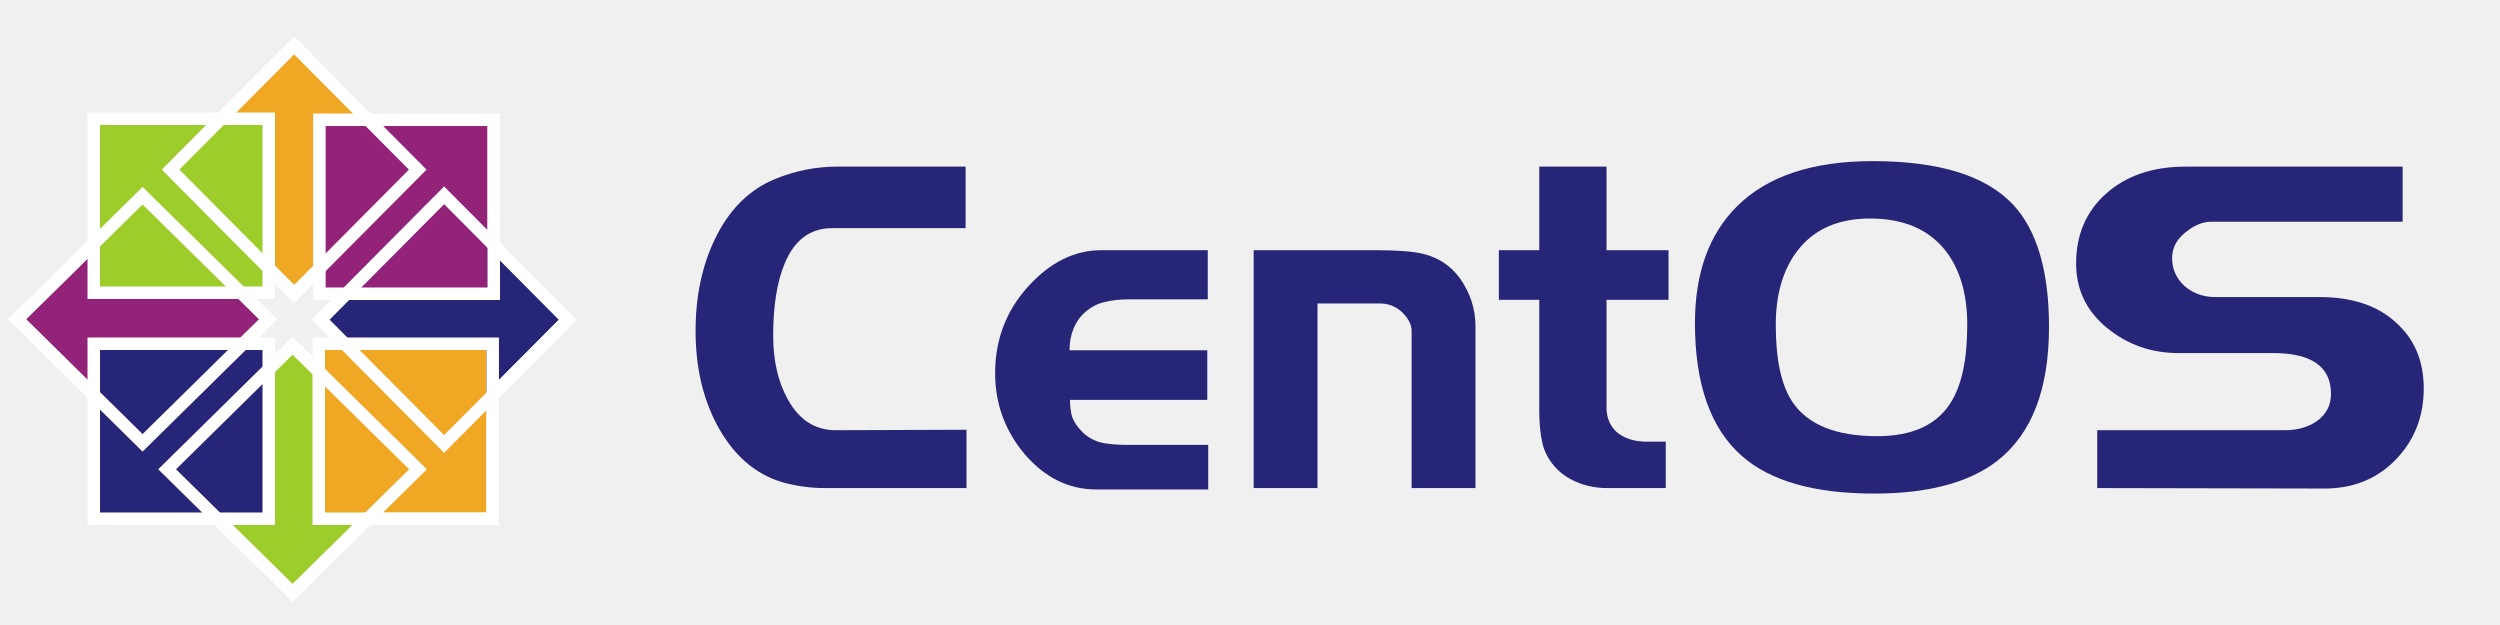
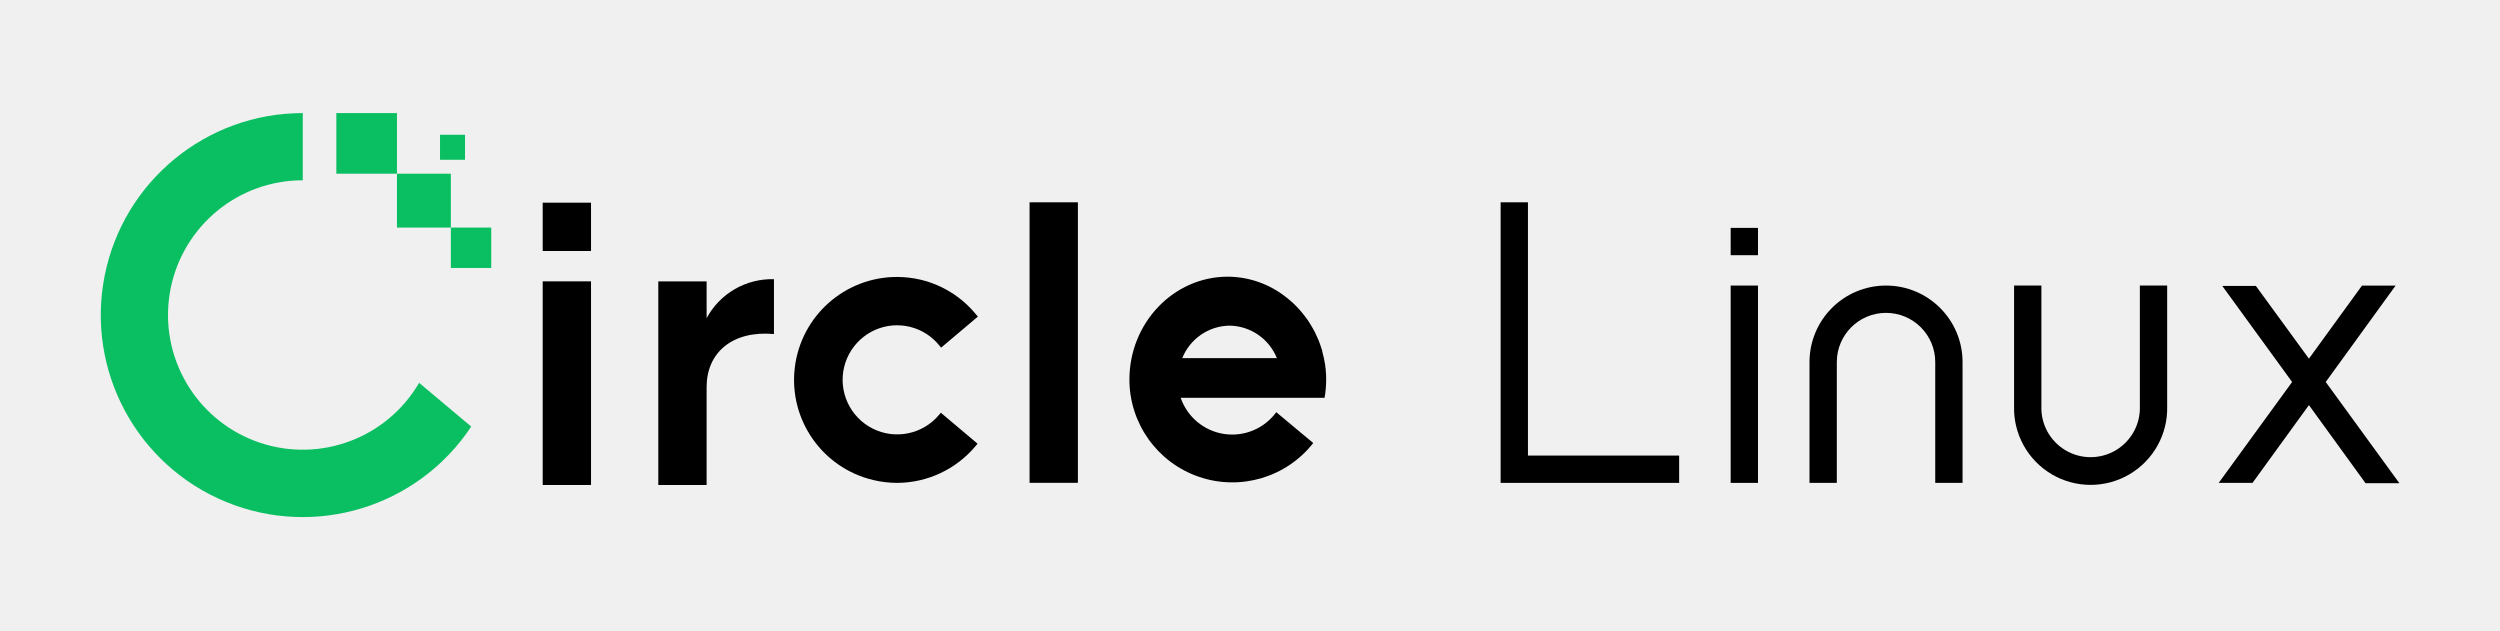
- <svg xmlns="http://www.w3.org/2000/svg" width="200" height="50" id="svg10573" version="1.1">
-   <defs id="defs10575" />
-   <g id="layer1" transform="translate(711.5303,-2237.039)">
-     <g xml:space="default" transform="matrix(0.694854,0,0,0.694854,-221.4392,698.5349)" style="font-size:52.869px;font-style:normal;font-weight:normal;line-height:833%;letter-spacing:0px;word-spacing:0px;fill:#262577;fill-opacity:1;stroke:none;font-family:Sans" id="text12404">
-       <path xml:space="default" d="m -594.038,2270.332 -16.337,0 q -2.485,0 -4.917,-0.687 -4.705,-1.427 -7.455,-6.556 -2.485,-4.653 -2.485,-10.838 0,-5.974 2.221,-10.574 2.432,-5.075 6.926,-6.926 3.489,-1.427 7.137,-1.427 l 14.803,0 0,7.085 -15.385,0 q -3.754,0 -5.446,4.071 -1.322,3.172 -1.322,8.3 0,4.335 1.692,7.349 1.956,3.542 5.498,3.542 l 15.068,-0.053 0,6.714 z" style="font-variant:normal;font-stretch:normal;fill:#262577;font-family:Denmark;-inkscape-font-specification:Denmark;fill-opacity:1" id="path4186" />
-       <path d="m -566.211,2270.491 -12.9,0 c -3.137,0 -5.869,-1.339 -8.195,-4.018 -2.291,-2.714 -3.437,-5.833 -3.437,-9.358 0,-3.842 1.251,-7.155 3.754,-9.939 2.538,-2.82 5.357,-4.23 8.459,-4.23 l 12.266,0 0,5.657 -8.988,0 c -1.128,0 -2.097,0.106 -2.908,0.317 -0.775,0.176 -1.498,0.546 -2.168,1.11 -1.234,1.057 -1.85,2.64 -1.85,4.437 l 15.861,0 0,5.71 -15.808,0 c 0,0.846 0.088,1.414 0.264,2.013 0.211,0.564 0.617,1.145 1.216,1.745 0.599,0.564 1.304,0.952 2.115,1.163 0.846,0.176 1.868,0.264 3.066,0.264 l 9.252,0 z" style="font-variant:normal;font-stretch:normal;fill:#262577;font-family:Denmark;-inkscape-font-specification:Denmark;fill-opacity:1" id="path4188" xml:space="default" />
-       <path d="m -535.442,2270.332 -7.349,0 0,-18.029 q 0,-0.687 -0.317,-1.216 -0.317,-0.582 -0.899,-1.11 -1.057,-0.899 -2.432,-0.899 l -7.19,0 0,21.253 -7.349,0 0,-27.386 14.063,0 q 3.754,0 5.446,0.423 2.643,0.634 4.23,2.802 1.798,2.538 1.798,5.551 l 0,18.61 z" style="font-variant:normal;font-stretch:normal;fill:#262577;font-family:Denmark;-inkscape-font-specification:Denmark;fill-opacity:1" id="path4190" xml:space="default" />
-       <path d="m -513.216,2248.656 -7.137,0 0,12.424 c 0,1.128 0.388,2.062 1.163,2.802 0.881,0.74 2.044,1.11 3.489,1.11 l 2.168,0 0,5.34 -6.82,0 c -2.044,0 -4.289,-0.74 -5.734,-2.22 -0.846,-0.881 -1.392,-1.851 -1.639,-2.908 -0.247,-1.057 -0.37,-2.309 -0.37,-3.754 l 0,-12.794 -4.653,0 0,-5.71 4.653,0 0,-9.622 7.743,0 0,9.622 7.137,0 z" style="font-variant:normal;font-stretch:normal;fill:#262577;font-family:Denmark;-inkscape-font-specification:Denmark;fill-opacity:1" id="path4192" xml:space="default" />
-       <path d="m -469.409,2251.775 q 0,10.785 -5.974,15.438 -4.864,3.754 -14.169,3.754 -10.31,0 -15.226,-4.335 -5.393,-4.758 -5.393,-15.279 0,-8.618 4.811,-13.429 5.234,-5.234 15.649,-5.234 11.473,0 16.178,5.023 4.124,4.441 4.124,14.063 z m -9.411,-0.211 q 0,-5.446 -2.591,-8.671 -2.908,-3.595 -8.618,-3.595 -5.604,0 -8.459,3.86 -2.379,3.225 -2.379,8.406 0,5.974 1.903,8.829 2.643,3.965 9.781,3.965 6.027,0 8.459,-3.859 1.903,-3.014 1.903,-8.935 z" style="font-variant:normal;font-stretch:normal;fill:#262577;font-family:Denmark;-inkscape-font-specification:Denmark;fill-opacity:1" id="path4194" xml:space="default" />
-       <path d="m -426.264,2258.86 q 0,4.864 -3.225,8.195 -3.225,3.331 -8.195,3.331 l -26.17,-0.053 0,-6.662 21.571,0 q 2.168,0 3.648,-1.004 1.692,-1.163 1.692,-3.172 0,-4.705 -6.662,-4.705 l -10.891,0 q -4.705,0 -8.248,-2.908 -3.542,-2.908 -3.542,-7.402 0,-4.97 3.437,-8.036 3.489,-3.119 9.146,-3.119 l 25.007,0 0,6.344 -22.047,0 q -1.48,0 -3.014,1.269 -1.48,1.216 -1.48,2.908 0,1.903 1.427,3.225 1.48,1.269 3.542,1.269 l 12.001,0 q 5.604,0 8.776,2.908 3.225,2.855 3.225,7.613 z" style="font-variant:normal;font-stretch:normal;fill:#262577;font-family:Denmark;-inkscape-font-specification:Denmark;fill-opacity:1" id="path4196" xml:space="default" />
-     </g>
-     <rect style="color:#000000;color-interpolation:sRGB;color-interpolation-filters:linearRGB;fill:#932279;fill-opacity:1;fill-rule:nonzero;stroke:#ffffff;stroke-width:1;stroke-miterlimit:4;stroke-dasharray:none;marker:none;visibility:visible;display:inline;overflow:visible;enable-background:accumulate;clip-rule:nonzero;color-rendering:auto;image-rendering:auto;shape-rendering:auto;text-rendering:auto" id="rect4180" width="14.086" height="14.086" x="2096.544" y="-1127.996" transform="matrix(-0.7124968,0.7016754,-0.7124968,-0.7016754,0,0)" xml:space="default" />
-     <rect transform="matrix(-0.7049458,-0.7092612,0.7049458,-0.7092612,0,0)" y="-2081.579" x="-1105.62" height="14.024" width="14.024" id="rect4182" style="color:#000000;color-interpolation:sRGB;color-interpolation-filters:linearRGB;fill:#efa724;fill-opacity:1;fill-rule:nonzero;stroke:#ffffff;stroke-width:1;stroke-miterlimit:4;stroke-dasharray:none;marker:none;visibility:visible;display:inline;overflow:visible;enable-background:accumulate;clip-rule:nonzero;color-rendering:auto;image-rendering:auto;shape-rendering:auto;text-rendering:auto" xml:space="default" />
-     <rect transform="matrix(-0.7124968,0.7016754,-0.7124968,-0.7016754,0,0)" y="-1144.968" x="2096.675" height="14.086" width="14.086" id="rect4184" style="color:#000000;color-interpolation:sRGB;color-interpolation-filters:linearRGB;fill:#9ccd2a;fill-opacity:1;fill-rule:nonzero;stroke:#ffffff;stroke-width:1;stroke-miterlimit:4;stroke-dasharray:none;marker:none;visibility:visible;display:inline;overflow:visible;enable-background:accumulate;clip-rule:nonzero;color-rendering:auto;image-rendering:auto;shape-rendering:auto;text-rendering:auto" xml:space="default" />
-     <rect style="color:#000000;color-interpolation:sRGB;color-interpolation-filters:linearRGB;fill:#262577;fill-opacity:1;fill-rule:nonzero;stroke:#ffffff;stroke-width:1;stroke-miterlimit:4;stroke-dasharray:none;marker:none;visibility:visible;display:inline;overflow:visible;enable-background:accumulate;clip-rule:nonzero;color-rendering:auto;image-rendering:auto;shape-rendering:auto;text-rendering:auto" id="rect4186" width="14.024" height="14.024" x="-1122.591" y="-2081.529" transform="matrix(-0.7049458,-0.7092612,0.7049458,-0.7092612,0,0)" xml:space="default" />
-     <rect style="color:#000000;color-interpolation:sRGB;color-interpolation-filters:linearRGB;fill:#fce94f;stroke:none;stroke-width:1;marker:none;visibility:visible;display:inline;overflow:visible;enable-background:accumulate;clip-rule:nonzero;color-rendering:auto;image-rendering:auto;shape-rendering:auto;text-rendering:auto" id="rect4188" width="13.499" height="13.437" x="-703.53" y="2247.014" xml:space="default" />
-     <rect y="2264.539" x="-686.03" height="13.5" width="13.401" id="rect4190" style="color:#000000;color-interpolation:sRGB;color-interpolation-filters:linearRGB;fill:#efa724;fill-opacity:1;stroke:none;stroke-width:1;marker:none;visibility:visible;display:inline;overflow:visible;enable-background:accumulate;clip-rule:nonzero;color-rendering:auto;image-rendering:auto;shape-rendering:auto;text-rendering:auto" xml:space="default" />
-     <rect style="color:#000000;color-interpolation:sRGB;color-interpolation-filters:linearRGB;fill:#932279;fill-opacity:1;stroke:none;stroke-width:1;marker:none;visibility:visible;display:inline;overflow:visible;enable-background:accumulate;clip-rule:nonzero;color-rendering:auto;image-rendering:auto;shape-rendering:auto;text-rendering:auto" id="rect4192" width="13.446" height="13.432" x="-685.976" y="2247.107" xml:space="default" />
-     <rect y="2246.539" x="-704.03" height="13.918" width="13.999" id="rect4168" style="color:#000000;color-interpolation:sRGB;color-interpolation-filters:linearRGB;fill:#9ccd2a;fill-opacity:1;stroke:#ffffff;stroke-width:1;stroke-miterlimit:4;stroke-dasharray:none;marker:none;visibility:visible;display:inline;overflow:visible;enable-background:accumulate;clip-rule:nonzero;color-rendering:auto;image-rendering:auto;shape-rendering:auto;text-rendering:auto" xml:space="default" />
-     <rect style="color:#000000;color-interpolation:sRGB;color-interpolation-filters:linearRGB;fill:none;stroke:#ffffff;stroke-width:1;stroke-miterlimit:4;stroke-dasharray:none;marker:none;visibility:visible;display:inline;overflow:visible;enable-background:accumulate;clip-rule:nonzero;color-rendering:auto;image-rendering:auto;shape-rendering:auto;text-rendering:auto" id="rect4170" width="13.914" height="14" x="-686.03" y="2264.539" xml:space="default" />
-     <rect y="2246.621" x="-685.98" height="13.918" width="13.95" id="rect4172" style="color:#000000;color-interpolation:sRGB;color-interpolation-filters:linearRGB;fill:none;stroke:#ffffff;stroke-width:1;stroke-miterlimit:4;stroke-dasharray:none;marker:none;visibility:visible;display:inline;overflow:visible;enable-background:accumulate;clip-rule:nonzero;color-rendering:auto;image-rendering:auto;shape-rendering:auto;text-rendering:auto" xml:space="default" />
-     <rect style="color:#000000;color-interpolation:sRGB;color-interpolation-filters:linearRGB;fill:#262577;fill-opacity:1;stroke:#ffffff;stroke-width:1;stroke-miterlimit:4;stroke-dasharray:none;marker:none;visibility:visible;display:inline;overflow:visible;enable-background:accumulate;clip-rule:nonzero;color-rendering:auto;image-rendering:auto;shape-rendering:auto;text-rendering:auto" id="rect4174" width="13.999" height="13.999" x="-704.029" y="2264.54" xml:space="default" />
-     <rect transform="matrix(-0.7124968,0.7016754,-0.7124968,-0.7016754,0,0)" y="-1127.996" x="2096.544" height="14.086" width="14.086" id="rect4208" style="color:#000000;color-interpolation:sRGB;color-interpolation-filters:linearRGB;fill:none;stroke:#ffffff;stroke-width:1;stroke-miterlimit:4;stroke-dasharray:none;marker:none;visibility:visible;display:inline;overflow:visible;enable-background:accumulate;clip-rule:nonzero;color-rendering:auto;image-rendering:auto;shape-rendering:auto;text-rendering:auto" xml:space="default" />
-     <rect style="color:#000000;color-interpolation:sRGB;color-interpolation-filters:linearRGB;fill:none;stroke:#ffffff;stroke-width:1;stroke-miterlimit:4;stroke-dasharray:none;marker:none;visibility:visible;display:inline;overflow:visible;enable-background:accumulate;clip-rule:nonzero;color-rendering:auto;image-rendering:auto;shape-rendering:auto;text-rendering:auto" id="rect4210" width="14.024" height="14.024" x="-1105.62" y="-2081.579" transform="matrix(-0.7049458,-0.7092612,0.7049458,-0.7092612,0,0)" xml:space="default" />
-     <rect style="color:#000000;color-interpolation:sRGB;color-interpolation-filters:linearRGB;fill:none;stroke:#ffffff;stroke-width:1;stroke-miterlimit:4;stroke-dasharray:none;marker:none;visibility:visible;display:inline;overflow:visible;enable-background:accumulate;clip-rule:nonzero;color-rendering:auto;image-rendering:auto;shape-rendering:auto;text-rendering:auto" id="rect4212" width="14.086" height="14.086" x="2096.675" y="-1144.968" transform="matrix(-0.7124968,0.7016754,-0.7124968,-0.7016754,0,0)" xml:space="default" />
-     <rect transform="matrix(-0.7049458,-0.7092612,0.7049458,-0.7092612,0,0)" y="-2081.529" x="-1122.591" height="14.024" width="14.024" id="rect4214" style="color:#000000;color-interpolation:sRGB;color-interpolation-filters:linearRGB;fill:none;stroke:#ffffff;stroke-width:1;stroke-miterlimit:4;stroke-dasharray:none;marker:none;visibility:visible;display:inline;overflow:visible;enable-background:accumulate;clip-rule:nonzero;color-rendering:auto;image-rendering:auto;shape-rendering:auto;text-rendering:auto" xml:space="default" />
+ <svg xmlns="http://www.w3.org/2000/svg" viewBox="0 0 476 120">
+   <defs>
+     <style>.cls-1{fill:none;}.cls-2{fill:#0abf61;}</style>
+   </defs>
+   <g id="图层_2" data-name="图层 2">
+     <rect class="cls-1" x="-0.2" y="0.29" width="476" height="120.01" />
+   </g>
+   <g id="图层_1" data-name="图层 1">
+     <rect x="329.52" y="54.37" width="5.2" height="37.57" />
+     <rect x="329.52" y="43.39" width="5.2" height="5.2" />
+     <polygon points="290.92 38.52 285.72 38.52 285.72 86.74 285.72 91.94 290.92 91.94 319.71 91.94 319.71 86.74 290.92 86.74 290.92 38.52" />
+     <path d="M359.1,54.37a14.57,14.57,0,0,0-14.57,14.57v23h5.2v-23a9.37,9.37,0,0,1,18.74,0v23h5.2v-23A14.57,14.57,0,0,0,359.1,54.37Z" />
+     <path d="M407.43,77.36a9.38,9.38,0,1,1-18.75,0v-23h-5.2v23a14.58,14.58,0,1,0,29.15,0v-23h-5.2Z" />
+     <polygon points="442.84 72.76 442.82 72.73 442.84 72.7 456.12 54.38 449.72 54.38 439.64 68.26 439.62 68.29 429.52 54.44 423.12 54.44 436.42 72.73 422.44 91.94 428.88 91.94 439.62 77.13 439.64 77.16 450.4 92 456.84 92 442.84 72.76" />
+     <path d="M170.82,61.94a10.17,10.17,0,0,1,2.44.29,10.31,10.31,0,0,1,5.54,3.49l.39.47,7-5.91-.39-.45a19.43,19.43,0,0,0-10.41-6.55,19.88,19.88,0,0,0-4.6-.55,19.6,19.6,0,0,0-4.57,38.66,19.88,19.88,0,0,0,4.6.55,19.56,19.56,0,0,0,14.92-7l.39-.46-7-5.9-.38.46a10.39,10.39,0,1,1-7.93-17.11Z" />
+     <rect x="103.33" y="38.59" width="9.2" height="9.2" />
+     <rect x="103.33" y="53.57" width="9.2" height="38.77" />
+     <rect x="196.03" y="38.52" width="9.2" height="53.41" />
+     <path d="M252.2,75.74a20.11,20.11,0,0,0,.3-3.41h0c0-.61,0-1.22-.08-1.81,0-.2,0-.38-.07-.57,0-.42-.11-.82-.18-1.23l-.12-.62c-.08-.4-.18-.78-.29-1.17,0-.19-.09-.38-.15-.56-.16-.53-.34-1.05-.54-1.55l-.27-.61c-.14-.31-.27-.62-.42-.91s-.27-.51-.41-.76-.25-.45-.39-.67-.33-.54-.5-.8l-.34-.47a20.2,20.2,0,0,0-2.47-2.83l-.16-.15c-.32-.29-.66-.58-1-.85l-.12-.09a18,18,0,0,0-11.22-4c-10.33,0-18.73,8.8-18.73,19.6h0a19.59,19.59,0,0,0,35,12.07L243,78.48a10.38,10.38,0,0,1-18.2-2.74H252.2ZM234.12,62a9.89,9.89,0,0,1,9,6.19H225.1A9.86,9.86,0,0,1,234.12,62Z" />
+     <path d="M134.54,60.58v-7h-9.2V92.34h9.2V73.69c0-6.55,4.9-10.8,12.82-10.09V53.16A14.11,14.11,0,0,0,134.54,60.58Z" />
+     <rect class="cls-2" x="64.04" y="21.53" width="11.54" height="11.54" />
+     <rect class="cls-2" x="75.58" y="33.07" width="10.26" height="10.26" />
+     <rect class="cls-2" x="83.78" y="25.66" width="4.76" height="4.76" />
+     <rect class="cls-2" x="85.84" y="43.33" width="7.69" height="7.69" />
+     <path class="cls-2" d="M79.8,72.89A25.65,25.65,0,1,1,55.3,34.43c.79-.07,1.57-.1,2.35-.1V21.53A38.46,38.46,0,1,0,89.72,81.22Z" />
  </g>
</svg>
